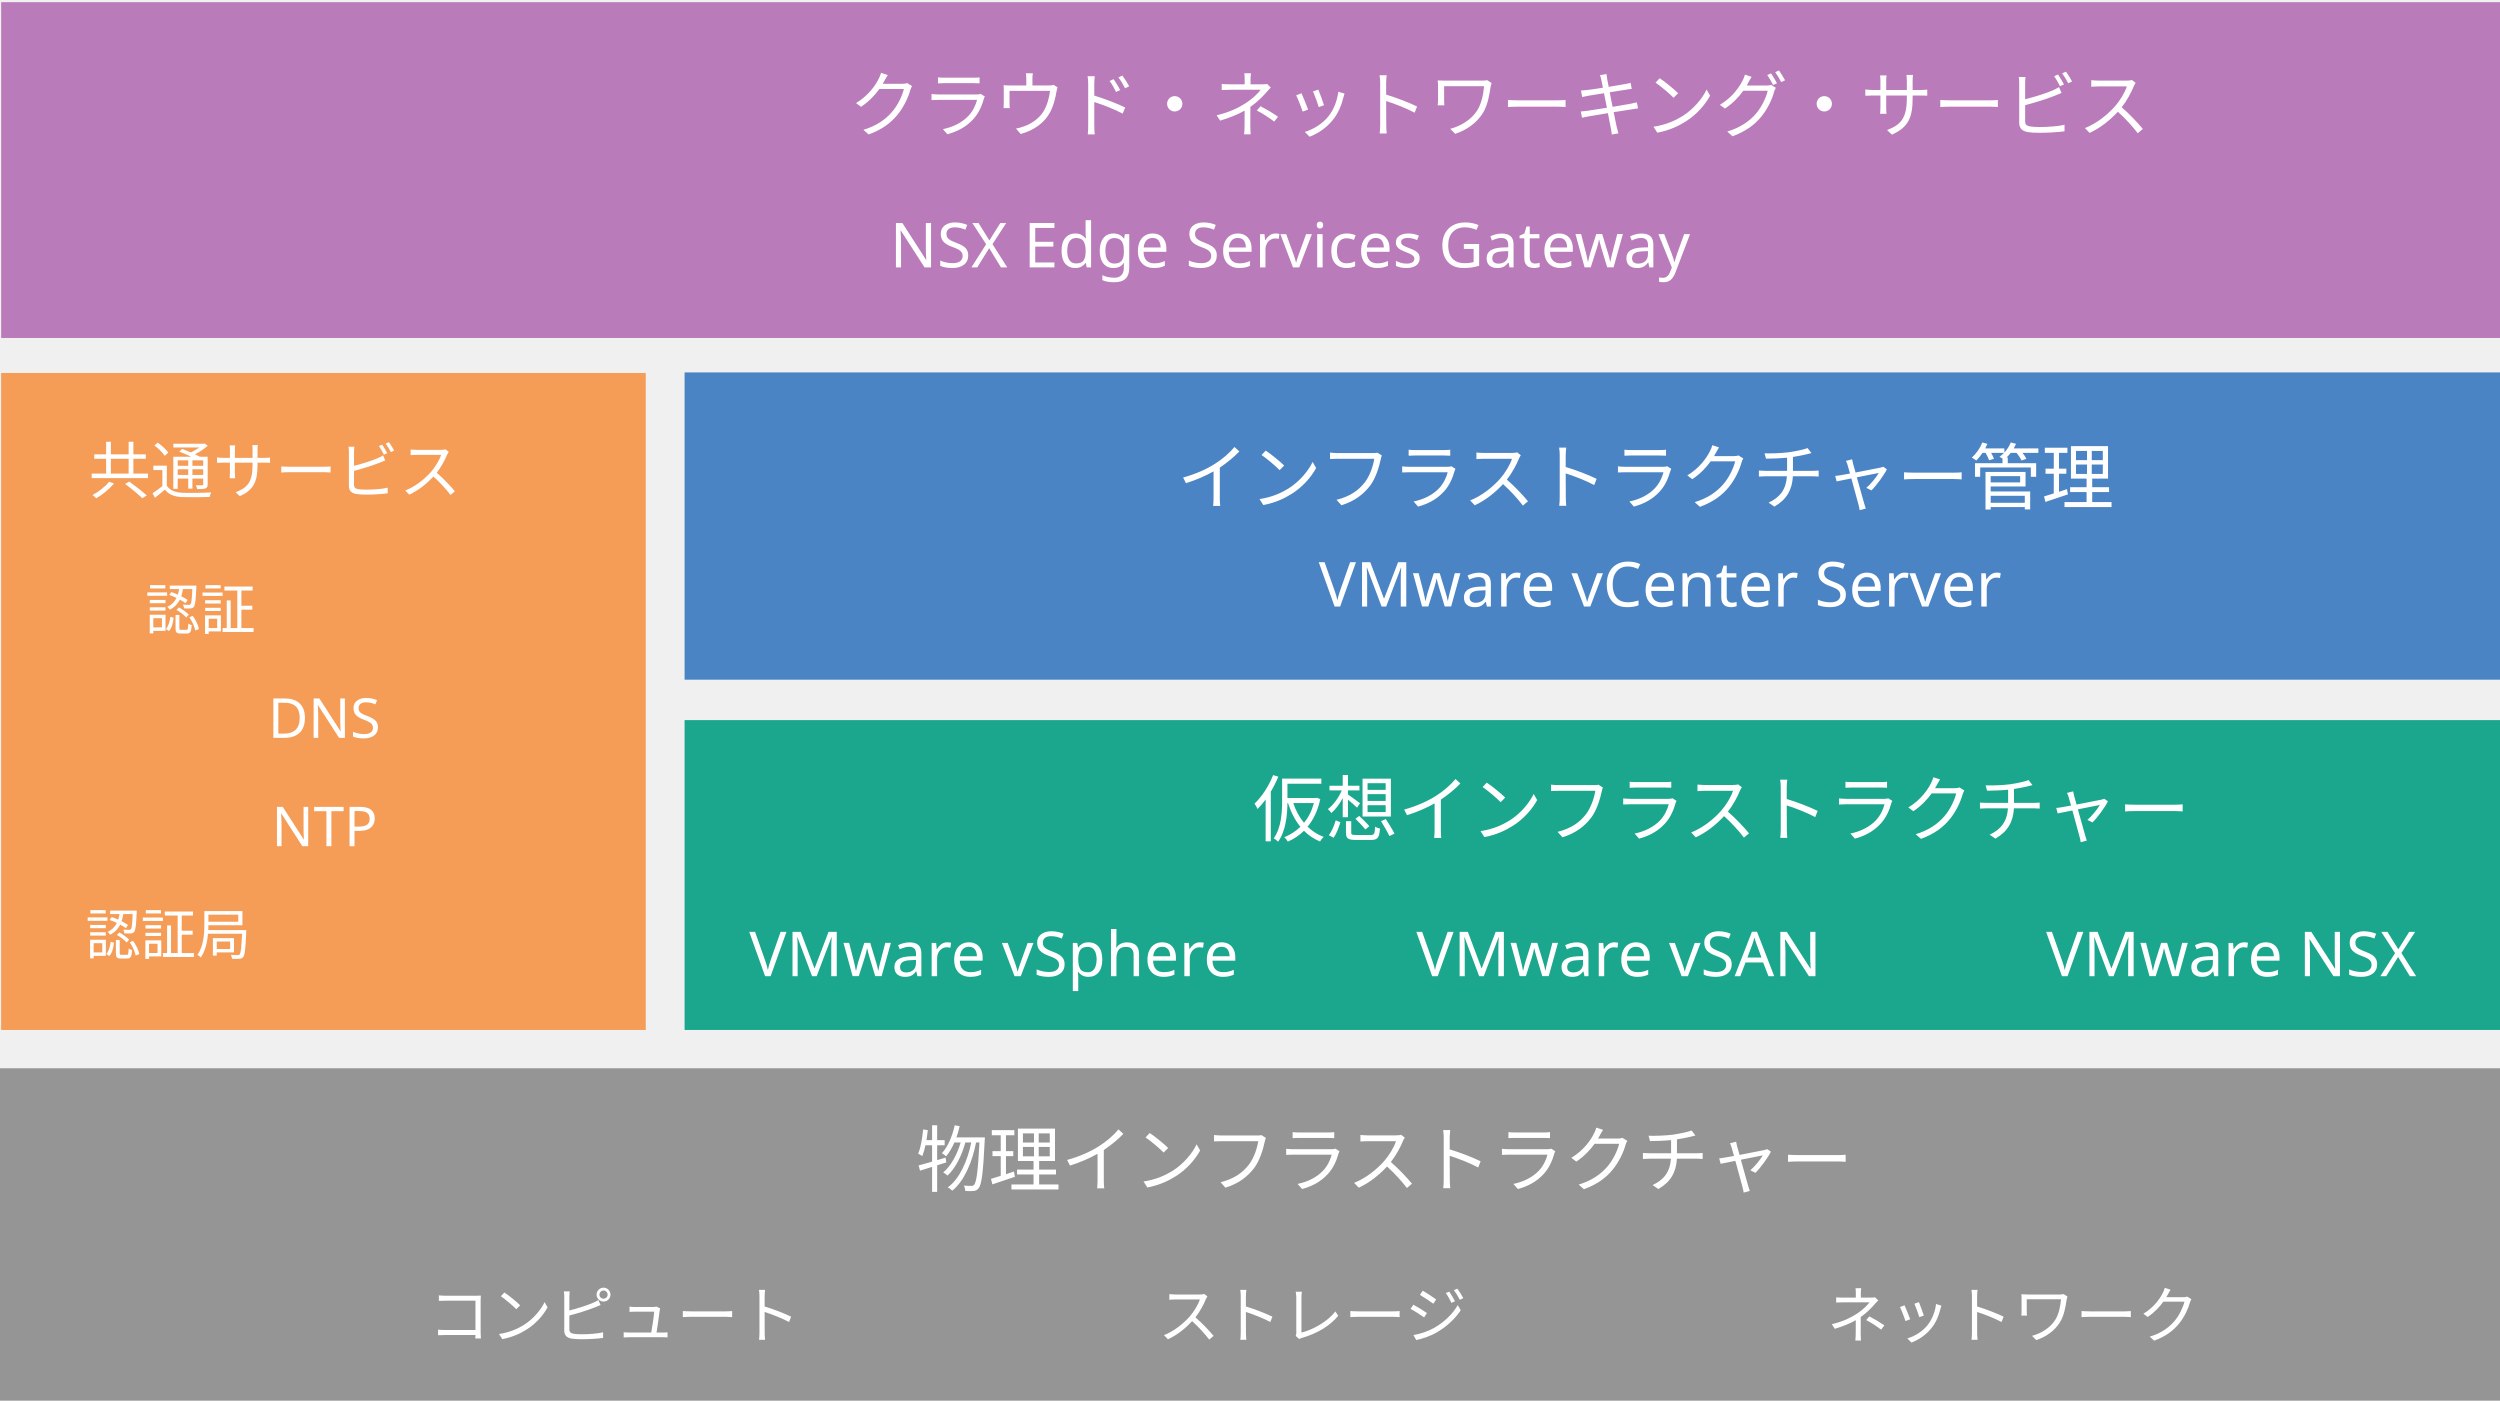
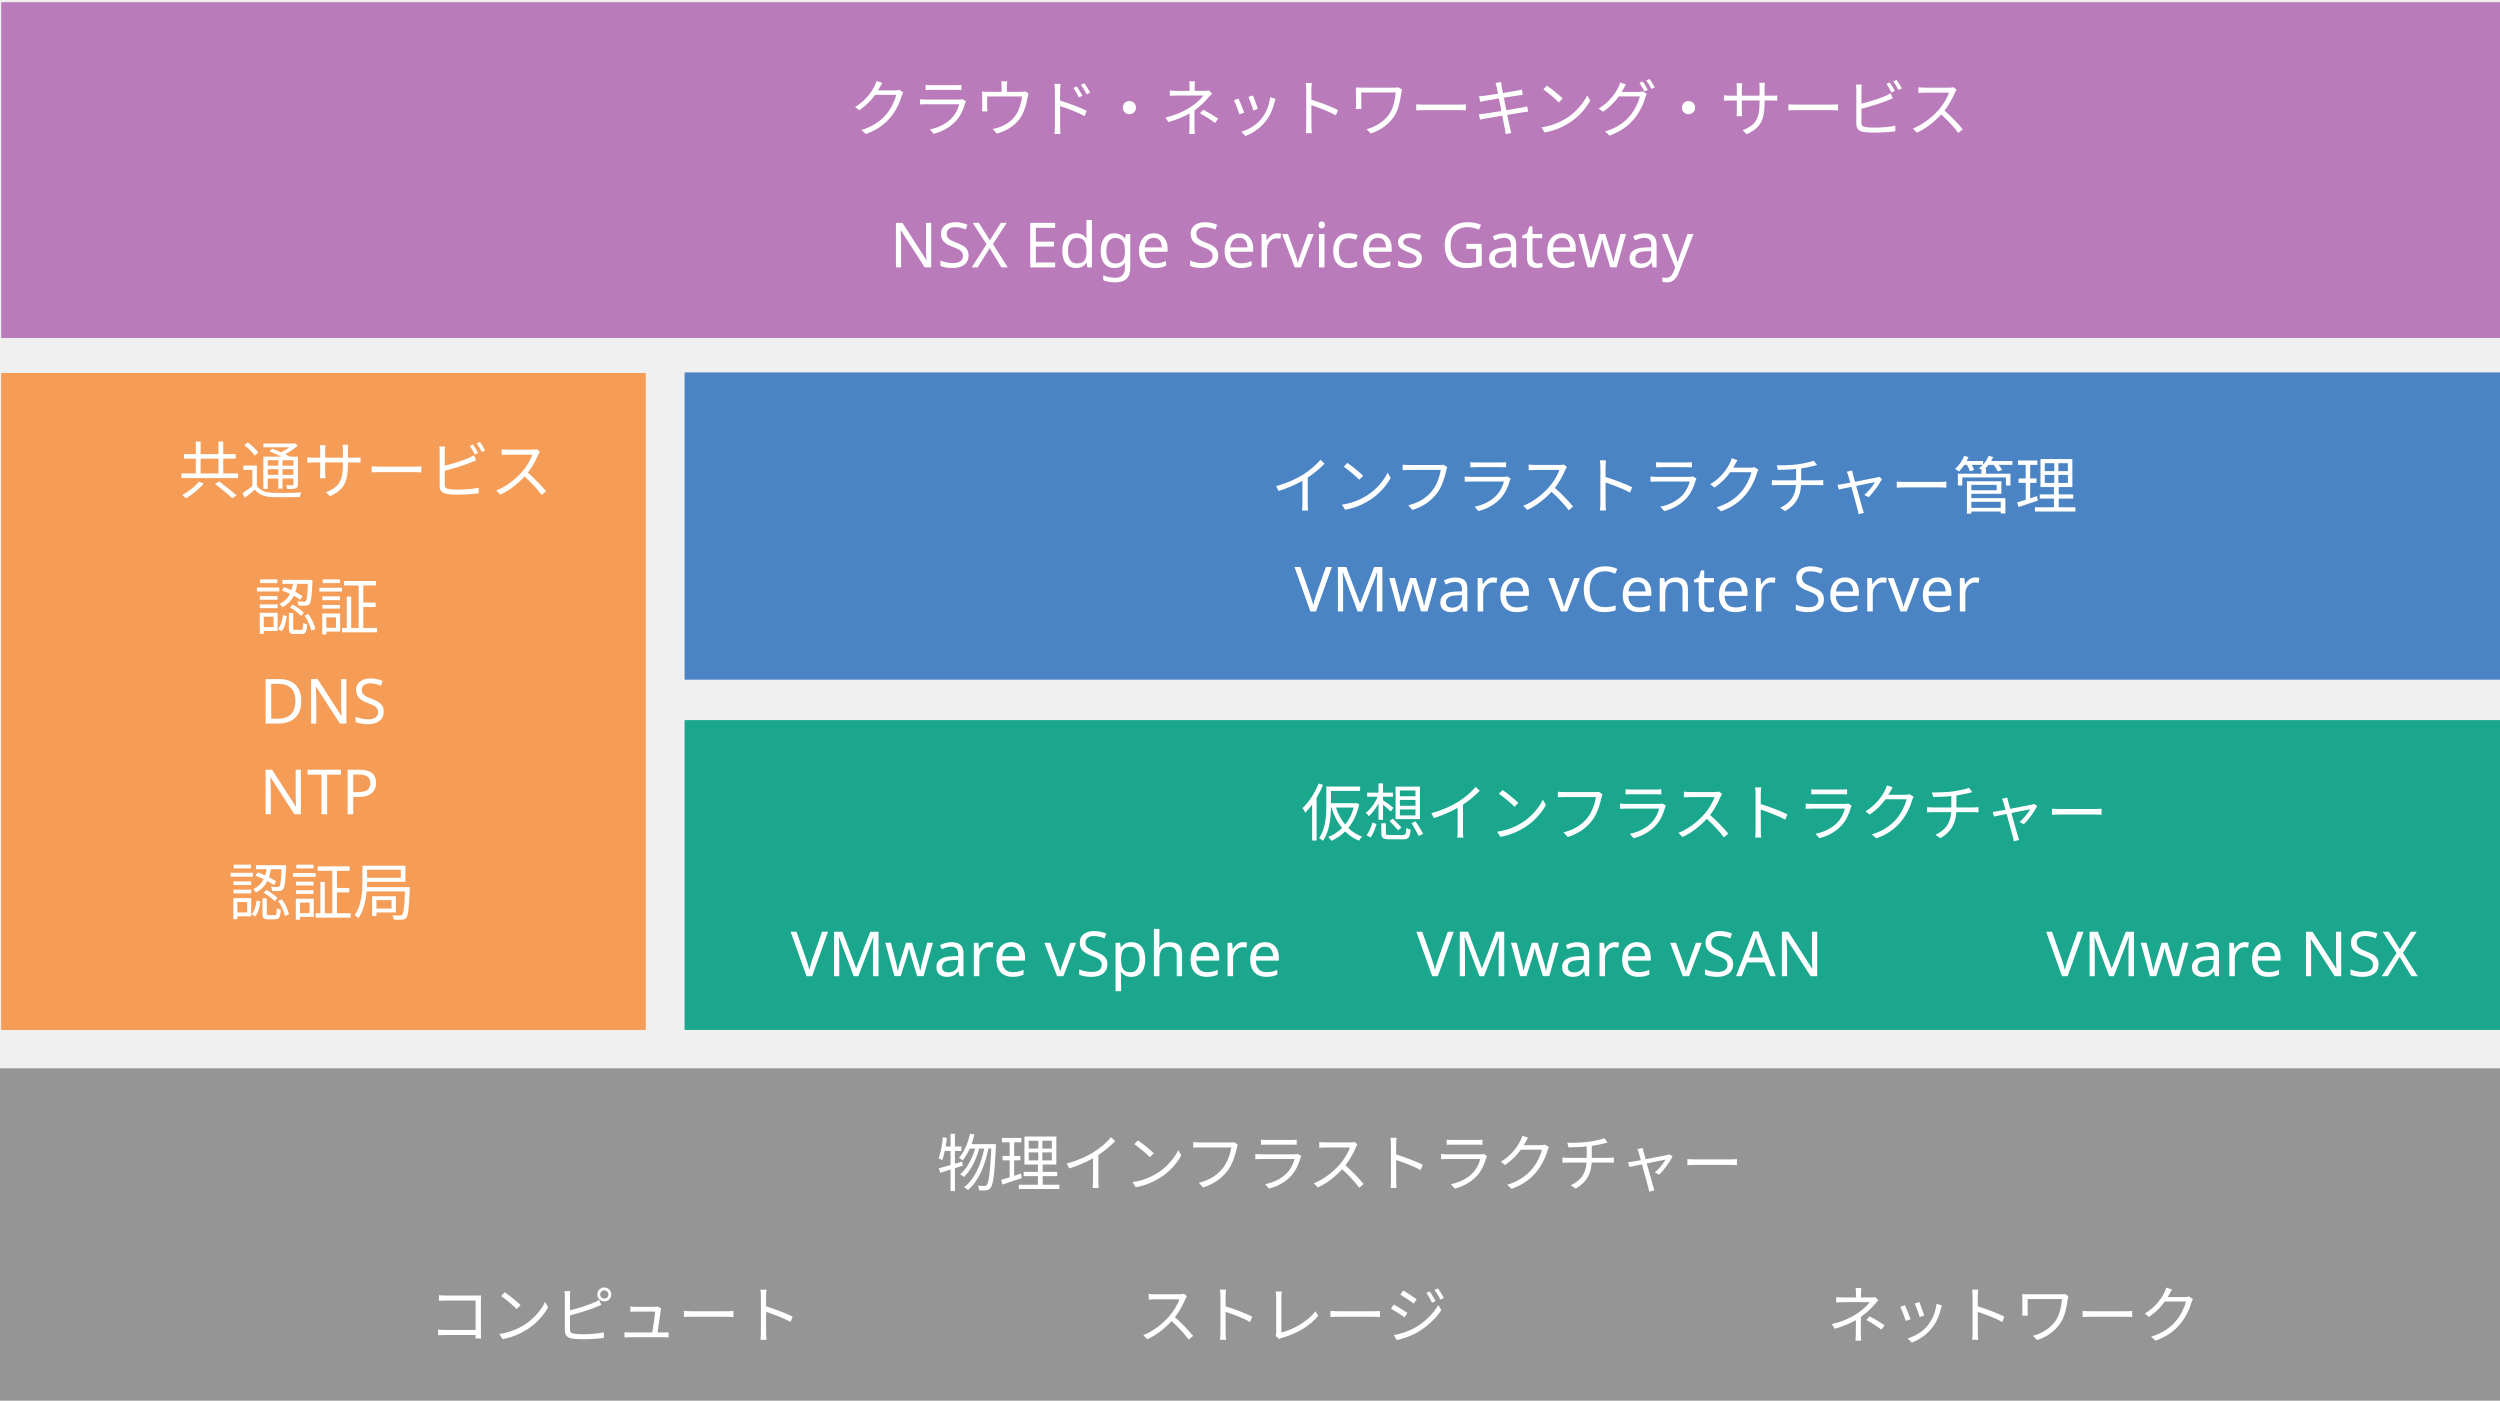
- <svg xmlns="http://www.w3.org/2000/svg" width="725px" height="406.22px" enable-background="new 0 0 725 406.219" version="1.1" viewBox="0 0 725 406.22" xml:space="preserve">
-   <rect x="198.53" y="108" width="526.47" height="89.113" fill="#4B84C4" />
-   <rect x="-.311" y="309.8" width="725.31" height="96.383" fill="#959595" />
-   <rect x="198.53" y="208.83" width="526.65" height="89.856" fill="#1AA78D" />
-   <rect x=".333" y="108.16" width="186.94" height="190.53" fill="#F59C57" />
-   <text transform="translate(25.726 143.06)" fill="#FFFFFF" font-family="'IBMPlexSans-Bold'" font-size="18">共通サービス</text>
-   <text transform="translate(42.112 182.57)" fill="#FFFFFF" font-family="'IBMPlexSans'" font-size="16">
-     <tspan x="0" y="0">認証</tspan>
-     <tspan x="35.616" y="31.417">DNS</tspan>
-     <tspan x="36.655" y="62.833">NTP</tspan>
-     <tspan x="-17.296" y="94.25">認証局</tspan>
+ <svg xmlns="http://www.w3.org/2000/svg" width="725px" height="406.22px" enable-background="new 0 0 725 406.219" version="1.1" viewBox="0 0 725 406.22" xml:space="preserve" id="svg64">
+   <defs id="defs68">
+ 
+ 
+ 
+ 
+ 
+ 
+ </defs>
+   <rect x="198.53" y="108" width="526.47" height="89.113" fill="#4B84C4" id="rect4" />
+   <rect x="-.311" y="309.8" width="725.31" height="96.383" fill="#959595" id="rect6" />
+   <rect x="198.53" y="208.83" width="526.65" height="89.856" fill="#1AA78D" id="rect8" />
+   <rect x=".333" y="108.16" width="186.94" height="190.53" fill="#F59C57" id="rect10" />
+   <text font-size="18" id="text12" style="font-style:normal;font-variant:normal;font-weight:normal;font-stretch:normal;font-size:18.077px;font-family:'MS UI Gothic';-inkscape-font-specification:'MS UI Gothic, Normal';font-variant-ligatures:normal;font-variant-caps:normal;font-variant-numeric:normal;font-feature-settings:normal;text-align:start;writing-mode:lr-tb;text-anchor:start;fill:#ffffff" x="51.726" y="143.06">共通サービス</text>
+   <rect x=".343" y=".627" width="724.84" height="97.386" fill="#B97BBA" id="rect24" />
+   <text id="text30" style="font-style:normal;font-variant:normal;font-weight:normal;font-stretch:normal;font-size:18.077px;font-family:'MS UI Gothic';-inkscape-font-specification:'MS UI Gothic, Normal';font-variant-ligatures:normal;font-variant-caps:normal;font-variant-numeric:normal;font-feature-settings:normal;text-align:start;writing-mode:lr-tb;text-anchor:start;fill:#ffffff" x="348.291" y="147.495">
+     <tspan x="348.291" y="147.495" font-size="21" id="tspan26" style="font-style:normal;font-variant:normal;font-weight:normal;font-stretch:normal;font-size:18.077px;font-family:'MS UI Gothic';-inkscape-font-specification:'MS UI Gothic, Normal';font-variant-ligatures:normal;font-variant-caps:normal;font-variant-numeric:normal;font-feature-settings:normal;text-align:start;writing-mode:lr-tb;text-anchor:start">     インフラストラクチャー管理</tspan>
+     <tspan x="375.402" y="177.328" font-size="18" id="tspan28" style="font-style:normal;font-variant:normal;font-weight:normal;font-stretch:normal;font-size:18.077px;font-family:'MS UI Gothic';-inkscape-font-specification:'MS UI Gothic, Normal';font-variant-ligatures:normal;font-variant-caps:normal;font-variant-numeric:normal;font-feature-settings:normal;text-align:start;writing-mode:lr-tb;text-anchor:start">VMware vCenter Server</tspan>
  </text>
-   <rect x=".343" y=".627" width="724.84" height="97.386" fill="#B97BBA" />
-   <text transform="translate(341.29 146.06)" fill="#FFFFFF">
-     <tspan x="0" y="0" font-family="'IBMPlexSans-Bold'" font-size="21">インフラストラクチャー管理</tspan>
-     <tspan x="27.111" y="29.833" font-family="'IBMPlexSans'" font-size="18">   VMware vCenter Server</tspan>
+   <text font-size="21" id="text32" style="font-style:normal;font-variant:normal;font-weight:normal;font-stretch:normal;font-size:18.077px;font-family:'MS UI Gothic';-inkscape-font-specification:'MS UI Gothic, Normal';font-variant-ligatures:normal;font-variant-caps:normal;font-variant-numeric:normal;font-feature-settings:normal;text-align:start;writing-mode:lr-tb;text-anchor:start;fill:#ffffff" x="377.39" y="242.35">仮想インフラストラクチャー</text>
+   <text transform="translate(410.74 283.1)" fill="#FFFFFF" font-family="'IBMPlexSans'" font-size="18" id="text34" style="-inkscape-font-specification:'MS UI Gothic, Normal';font-family:'MS UI Gothic';font-weight:normal;font-style:normal;font-stretch:normal;font-variant:normal;font-size:18.077px;text-anchor:start;text-align:start;writing-mode:lr;font-variant-ligatures:normal;font-variant-caps:normal;font-variant-numeric:normal;font-feature-settings:normal;">VMware vSAN</text>
+   <text transform="translate(593.38 283.1)" fill="#FFFFFF" font-family="'IBMPlexSans'" font-size="18" id="text40" style="-inkscape-font-specification:'MS UI Gothic, Normal';font-family:'MS UI Gothic';font-weight:normal;font-style:normal;font-stretch:normal;font-variant:normal;font-size:18.077px;text-anchor:start;text-align:start;writing-mode:lr;font-variant-ligatures:normal;font-variant-caps:normal;font-variant-numeric:normal;font-feature-settings:normal;">
+     <tspan x="0" y="0" id="tspan36" style="-inkscape-font-specification:'MS UI Gothic, Normal';font-family:'MS UI Gothic';font-weight:normal;font-style:normal;font-stretch:normal;font-variant:normal;font-size:18.077px;text-anchor:start;text-align:start;writing-mode:lr;font-variant-ligatures:normal;font-variant-caps:normal;font-variant-numeric:normal;font-feature-settings:normal;">VMware NSX</tspan>
+     <tspan x="96.155" y="-2.633" id="tspan38" style="-inkscape-font-specification:'MS UI Gothic, Normal';font-family:'MS UI Gothic';font-weight:normal;font-style:normal;font-stretch:normal;font-variant:normal;font-size:18.077px;text-anchor:start;text-align:start;writing-mode:lr;font-variant-ligatures:normal;font-variant-caps:normal;font-variant-numeric:normal;font-feature-settings:normal;">  </tspan>
  </text>
-   <text transform="translate(363.39 242.35)" fill="#FFFFFF" font-family="'IBMPlexSans-Bold'" font-size="21">仮想インフラストラクチャー</text>
-   <text transform="translate(410.74 283.1)" fill="#FFFFFF" font-family="'IBMPlexSans'" font-size="18">VMware vSAN</text>
-   <text transform="translate(593.38 283.1)" fill="#FFFFFF" font-family="'IBMPlexSans'" font-size="18">
-     <tspan x="0" y="0">VMware NSX</tspan>
-     <tspan x="96.155" y="-2.633">  </tspan>
+   <text font-size="18" id="text46" style="font-style:normal;font-variant:normal;font-weight:normal;font-stretch:normal;font-size:18.077px;font-family:'MS UI Gothic';-inkscape-font-specification:'MS UI Gothic, Normal';font-variant-ligatures:normal;font-variant-caps:normal;font-variant-numeric:normal;font-feature-settings:normal;text-align:start;writing-mode:lr-tb;text-anchor:start;fill:#ffffff" x="229.28" y="283.1">
+     <tspan x="229.28" y="283.1" id="tspan42" style="font-style:normal;font-variant:normal;font-weight:normal;font-stretch:normal;font-size:18.077px;font-family:'MS UI Gothic';-inkscape-font-specification:'MS UI Gothic, Normal';font-variant-ligatures:normal;font-variant-caps:normal;font-variant-numeric:normal;font-feature-settings:normal;text-align:start;writing-mode:lr-tb;text-anchor:start">VMware vSphere</tspan>
+     <tspan x="356.124" y="280.467" id="tspan44" style="font-style:normal;font-variant:normal;font-weight:normal;font-stretch:normal;font-size:18.077px;font-family:'MS UI Gothic';-inkscape-font-specification:'MS UI Gothic, Normal';font-variant-ligatures:normal;font-variant-caps:normal;font-variant-numeric:normal;font-feature-settings:normal;text-align:start;writing-mode:lr-tb;text-anchor:start">  </tspan>
  </text>
-   <text transform="translate(217.28 283.1)" fill="#FFFFFF" font-family="'IBMPlexSans'" font-size="18">
-     <tspan x="0" y="0">VMware vSphere</tspan>
-     <tspan x="126.844" y="-2.633">  </tspan>
-   </text>
-   <g fill="#FFFFFF">
-     <text transform="translate(265.65 343.96)" font-family="'IBMPlexSans-Bold'" font-size="21">物理インフラストラクチャー</text>
-     <text transform="translate(246.17 38.078)" font-family="'IBMPlexSans-Bold'" font-size="21">クラウド・ネットワーキング・サービス</text>
-     <g font-family="'IBMPlexSans'" font-size="18">
-       <text transform="translate(124.18 388)">コンピュート</text>
-       <text transform="translate(335.75 388)">ストレージ </text>
-       <text transform="translate(258.07 77.538)">NSX Edge Services Gateway</text>
-       <text transform="translate(529.8 388)">ネットワーク</text>
-     </g>
-   </g>
+   <text style="font-style:normal;font-variant:normal;font-weight:normal;font-stretch:normal;font-size:18.077px;font-family:'MS UI Gothic';-inkscape-font-specification:'MS UI Gothic, Normal';font-variant-ligatures:normal;font-variant-caps:normal;font-variant-numeric:normal;font-feature-settings:normal;text-align:start;writing-mode:lr-tb;text-anchor:start;fill:#ffffff" id="text48" font-size="21" x="271.65" y="343.96">物理インフラストラクチャー</text>
+   <text style="font-size:18.077px;font-family:'MS UI Gothic';fill:#ffffff;-inkscape-font-specification:'MS UI Gothic, Normal';font-weight:normal;font-style:normal;font-stretch:normal;font-variant:normal;text-anchor:start;text-align:start;writing-mode:lr;font-variant-ligatures:normal;font-variant-caps:normal;font-variant-numeric:normal;font-feature-settings:normal;" id="text50" font-size="21" x="246.17" y="38.078">クラウド・ネットワーキング・サービス</text>
+   <text style="font-style:normal;font-variant:normal;font-weight:normal;font-stretch:normal;font-size:18.077px;font-family:'MS UI Gothic';-inkscape-font-specification:'MS UI Gothic, Normal';font-variant-ligatures:normal;font-variant-caps:normal;font-variant-numeric:normal;font-feature-settings:normal;text-align:start;writing-mode:lr-tb;text-anchor:start;fill:#ffffff" id="text52" x="124.18" y="388">コンピュート</text>
+   <text style="font-style:normal;font-variant:normal;font-weight:normal;font-stretch:normal;font-size:18.077px;font-family:'MS UI Gothic';-inkscape-font-specification:'MS UI Gothic, Normal';font-variant-ligatures:normal;font-variant-caps:normal;font-variant-numeric:normal;font-feature-settings:normal;text-align:start;writing-mode:lr-tb;text-anchor:start;fill:#ffffff" id="text54" x="329.75" y="388">ストレージ </text>
+   <text style="font-style:normal;font-variant:normal;font-weight:normal;font-stretch:normal;font-size:18.077px;font-family:'MS UI Gothic';-inkscape-font-specification:'MS UI Gothic, Normal';font-variant-ligatures:normal;font-variant-caps:normal;font-variant-numeric:normal;font-feature-settings:normal;text-align:start;writing-mode:lr-tb;text-anchor:start;fill:#ffffff" id="text56" x="258.07" y="77.538">NSX Edge Services Gateway</text>
+   <text style="font-style:normal;font-variant:normal;font-weight:normal;font-stretch:normal;font-size:18.077px;font-family:'MS UI Gothic';-inkscape-font-specification:'MS UI Gothic, Normal';font-variant-ligatures:normal;font-variant-caps:normal;font-variant-numeric:normal;font-feature-settings:normal;text-align:start;writing-mode:lr-tb;text-anchor:start;fill:#ffffff" id="text58" x="529.8" y="388">ネットワーク</text>
+   <text font-size="18" id="text12-8" style="font-style:normal;font-variant:normal;font-weight:normal;font-stretch:normal;font-size:18.077px;font-family:'MS UI Gothic';-inkscape-font-specification:'MS UI Gothic, Normal';font-variant-ligatures:normal;font-variant-caps:normal;font-variant-numeric:normal;font-feature-settings:normal;text-align:start;writing-mode:lr-tb;text-anchor:start;fill:#ffffff" x="73.843" y="182.572">認証</text>
+   <text font-size="18" id="text12-5" style="font-style:normal;font-variant:normal;font-weight:normal;font-stretch:normal;font-size:18.077px;font-family:'MS UI Gothic';-inkscape-font-specification:'MS UI Gothic, Normal';font-variant-ligatures:normal;font-variant-caps:normal;font-variant-numeric:normal;font-feature-settings:normal;text-align:start;writing-mode:lr-tb;text-anchor:start;fill:#ffffff" x="75.278" y="209.833">DNS</text>
+   <text font-size="18" id="text12-7" style="font-style:normal;font-variant:normal;font-weight:normal;font-stretch:normal;font-size:18.077px;font-family:'MS UI Gothic';-inkscape-font-specification:'MS UI Gothic, Normal';font-variant-ligatures:normal;font-variant-caps:normal;font-variant-numeric:normal;font-feature-settings:normal;text-align:start;writing-mode:lr-tb;text-anchor:start;fill:#ffffff" x="75.278" y="236.136">NTP</text>
+   <text font-size="18" id="text12-2" style="font-style:normal;font-variant:normal;font-weight:normal;font-stretch:normal;font-size:18.077px;font-family:'MS UI Gothic';-inkscape-font-specification:'MS UI Gothic, Normal';font-variant-ligatures:normal;font-variant-caps:normal;font-variant-numeric:normal;font-feature-settings:normal;text-align:start;writing-mode:lr-tb;text-anchor:start;fill:#ffffff" x="66.191" y="265.31">認証局</text>
</svg>
